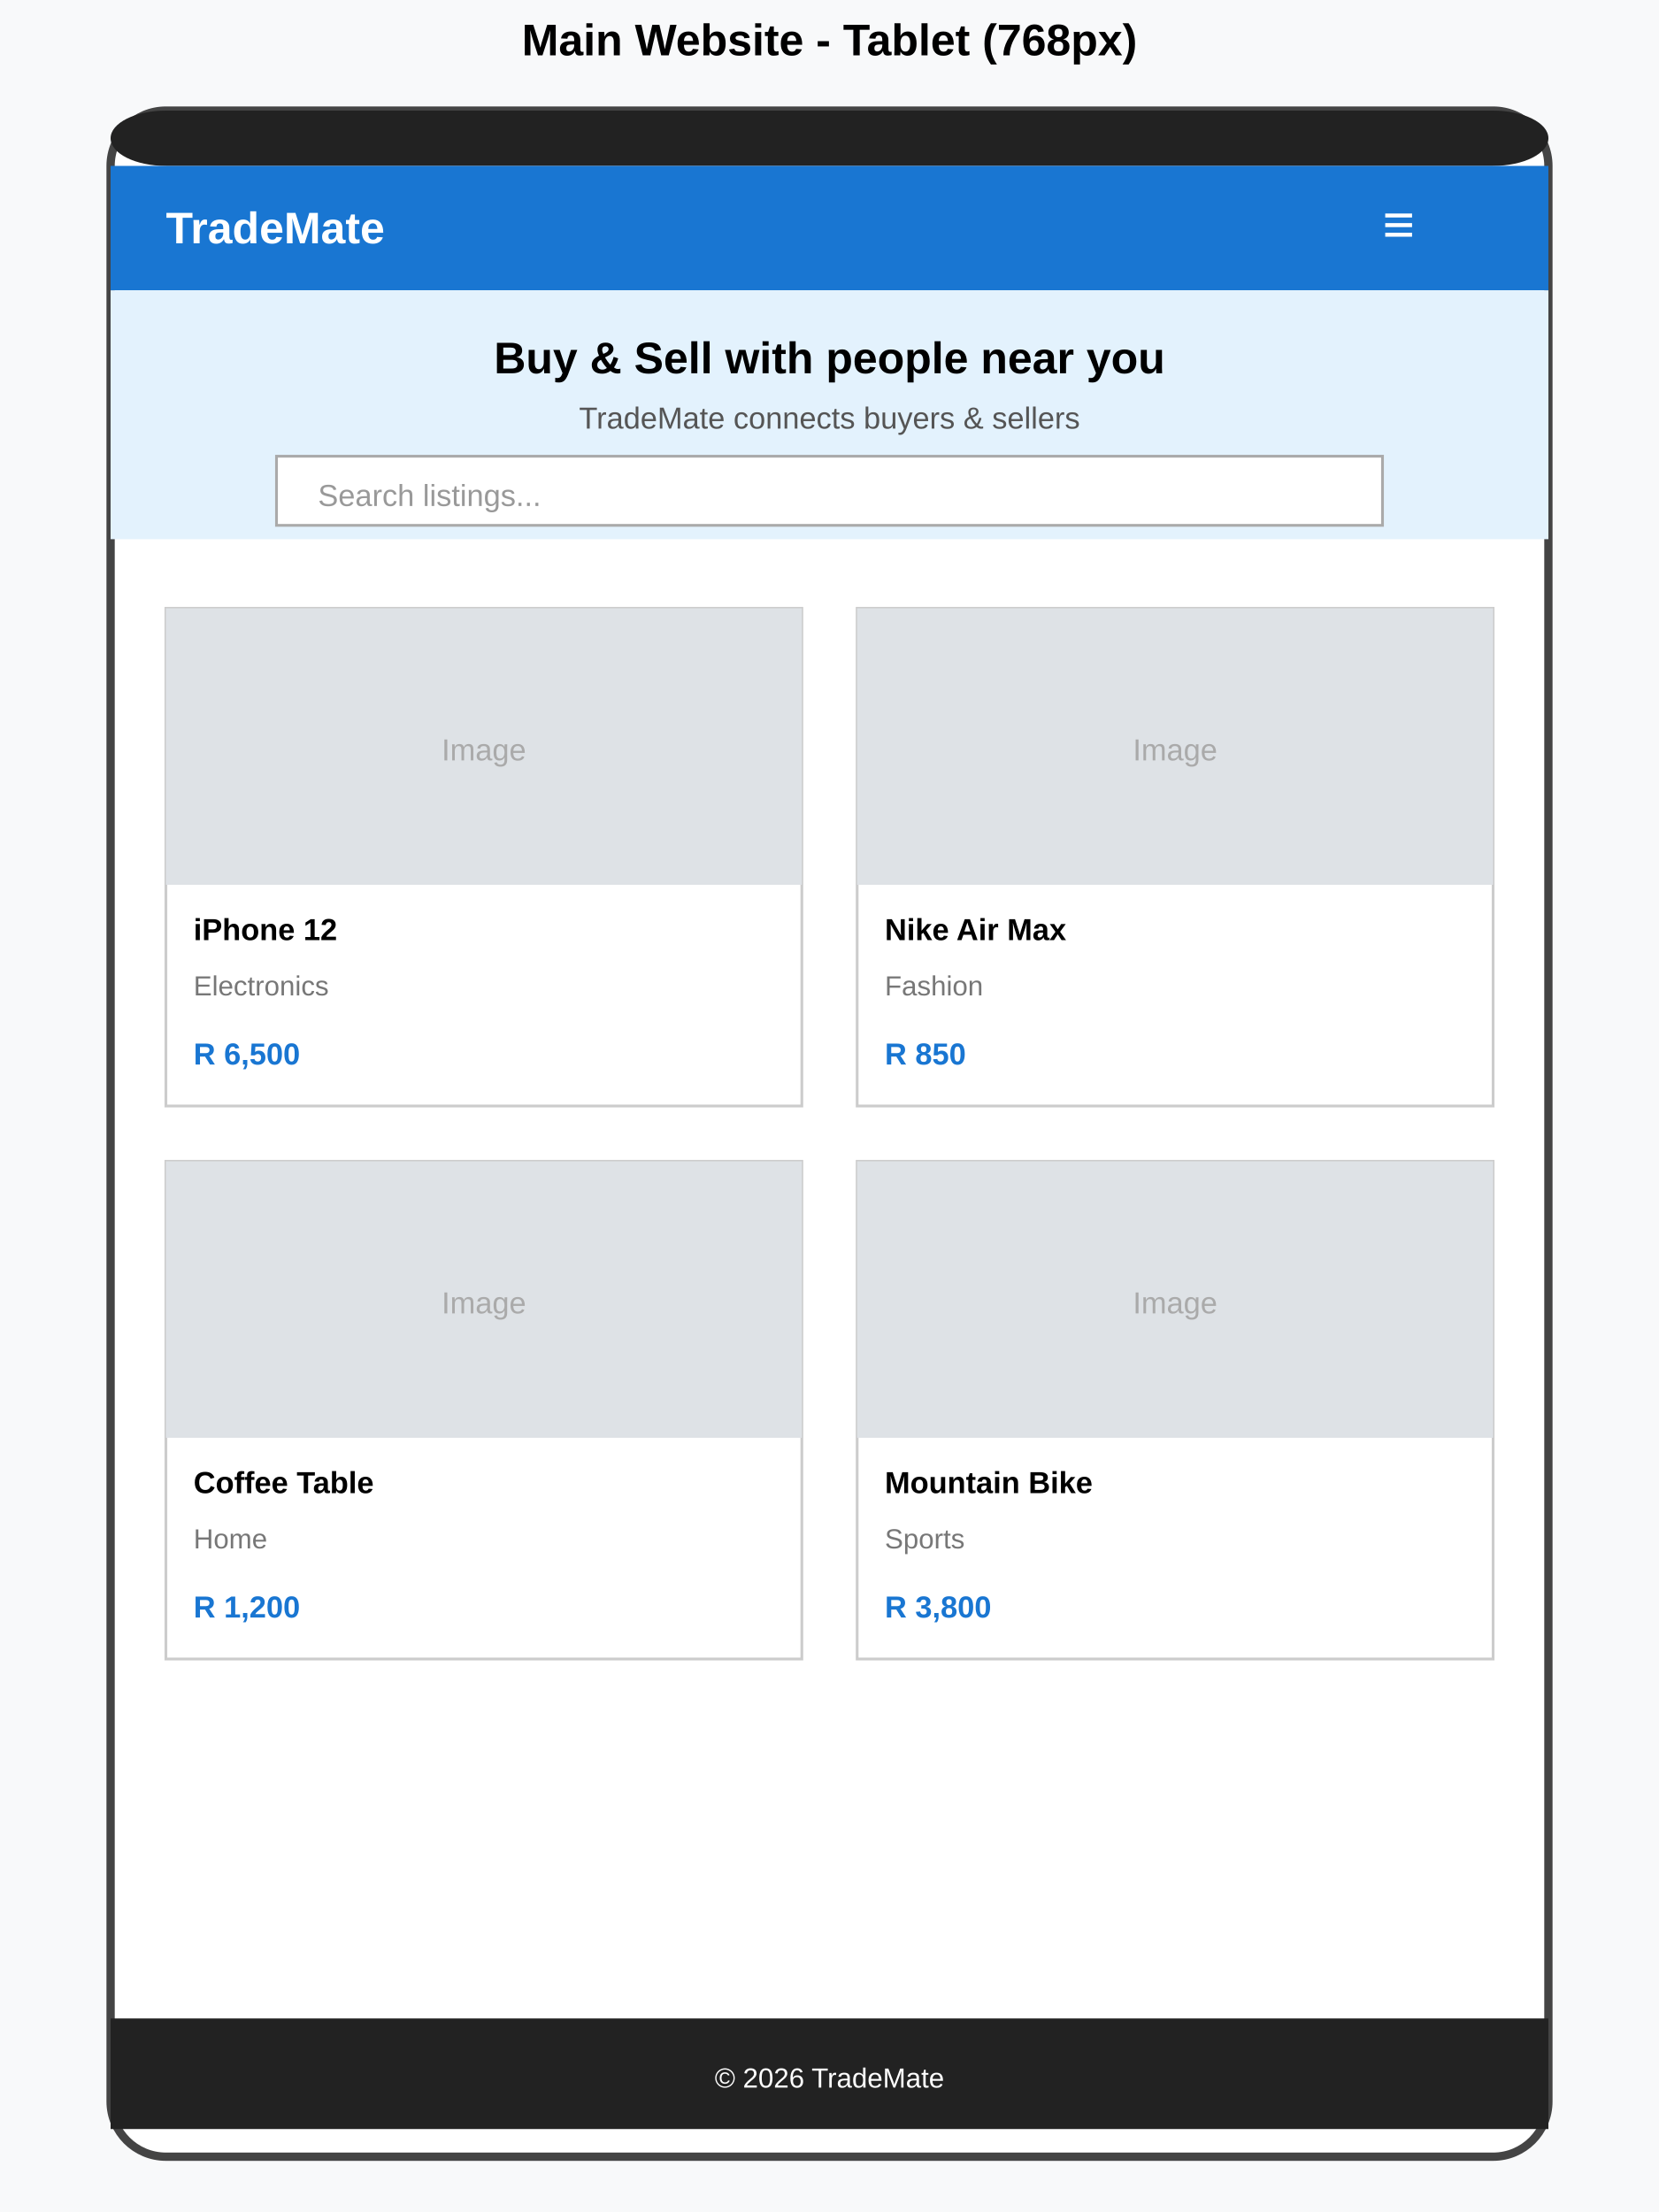
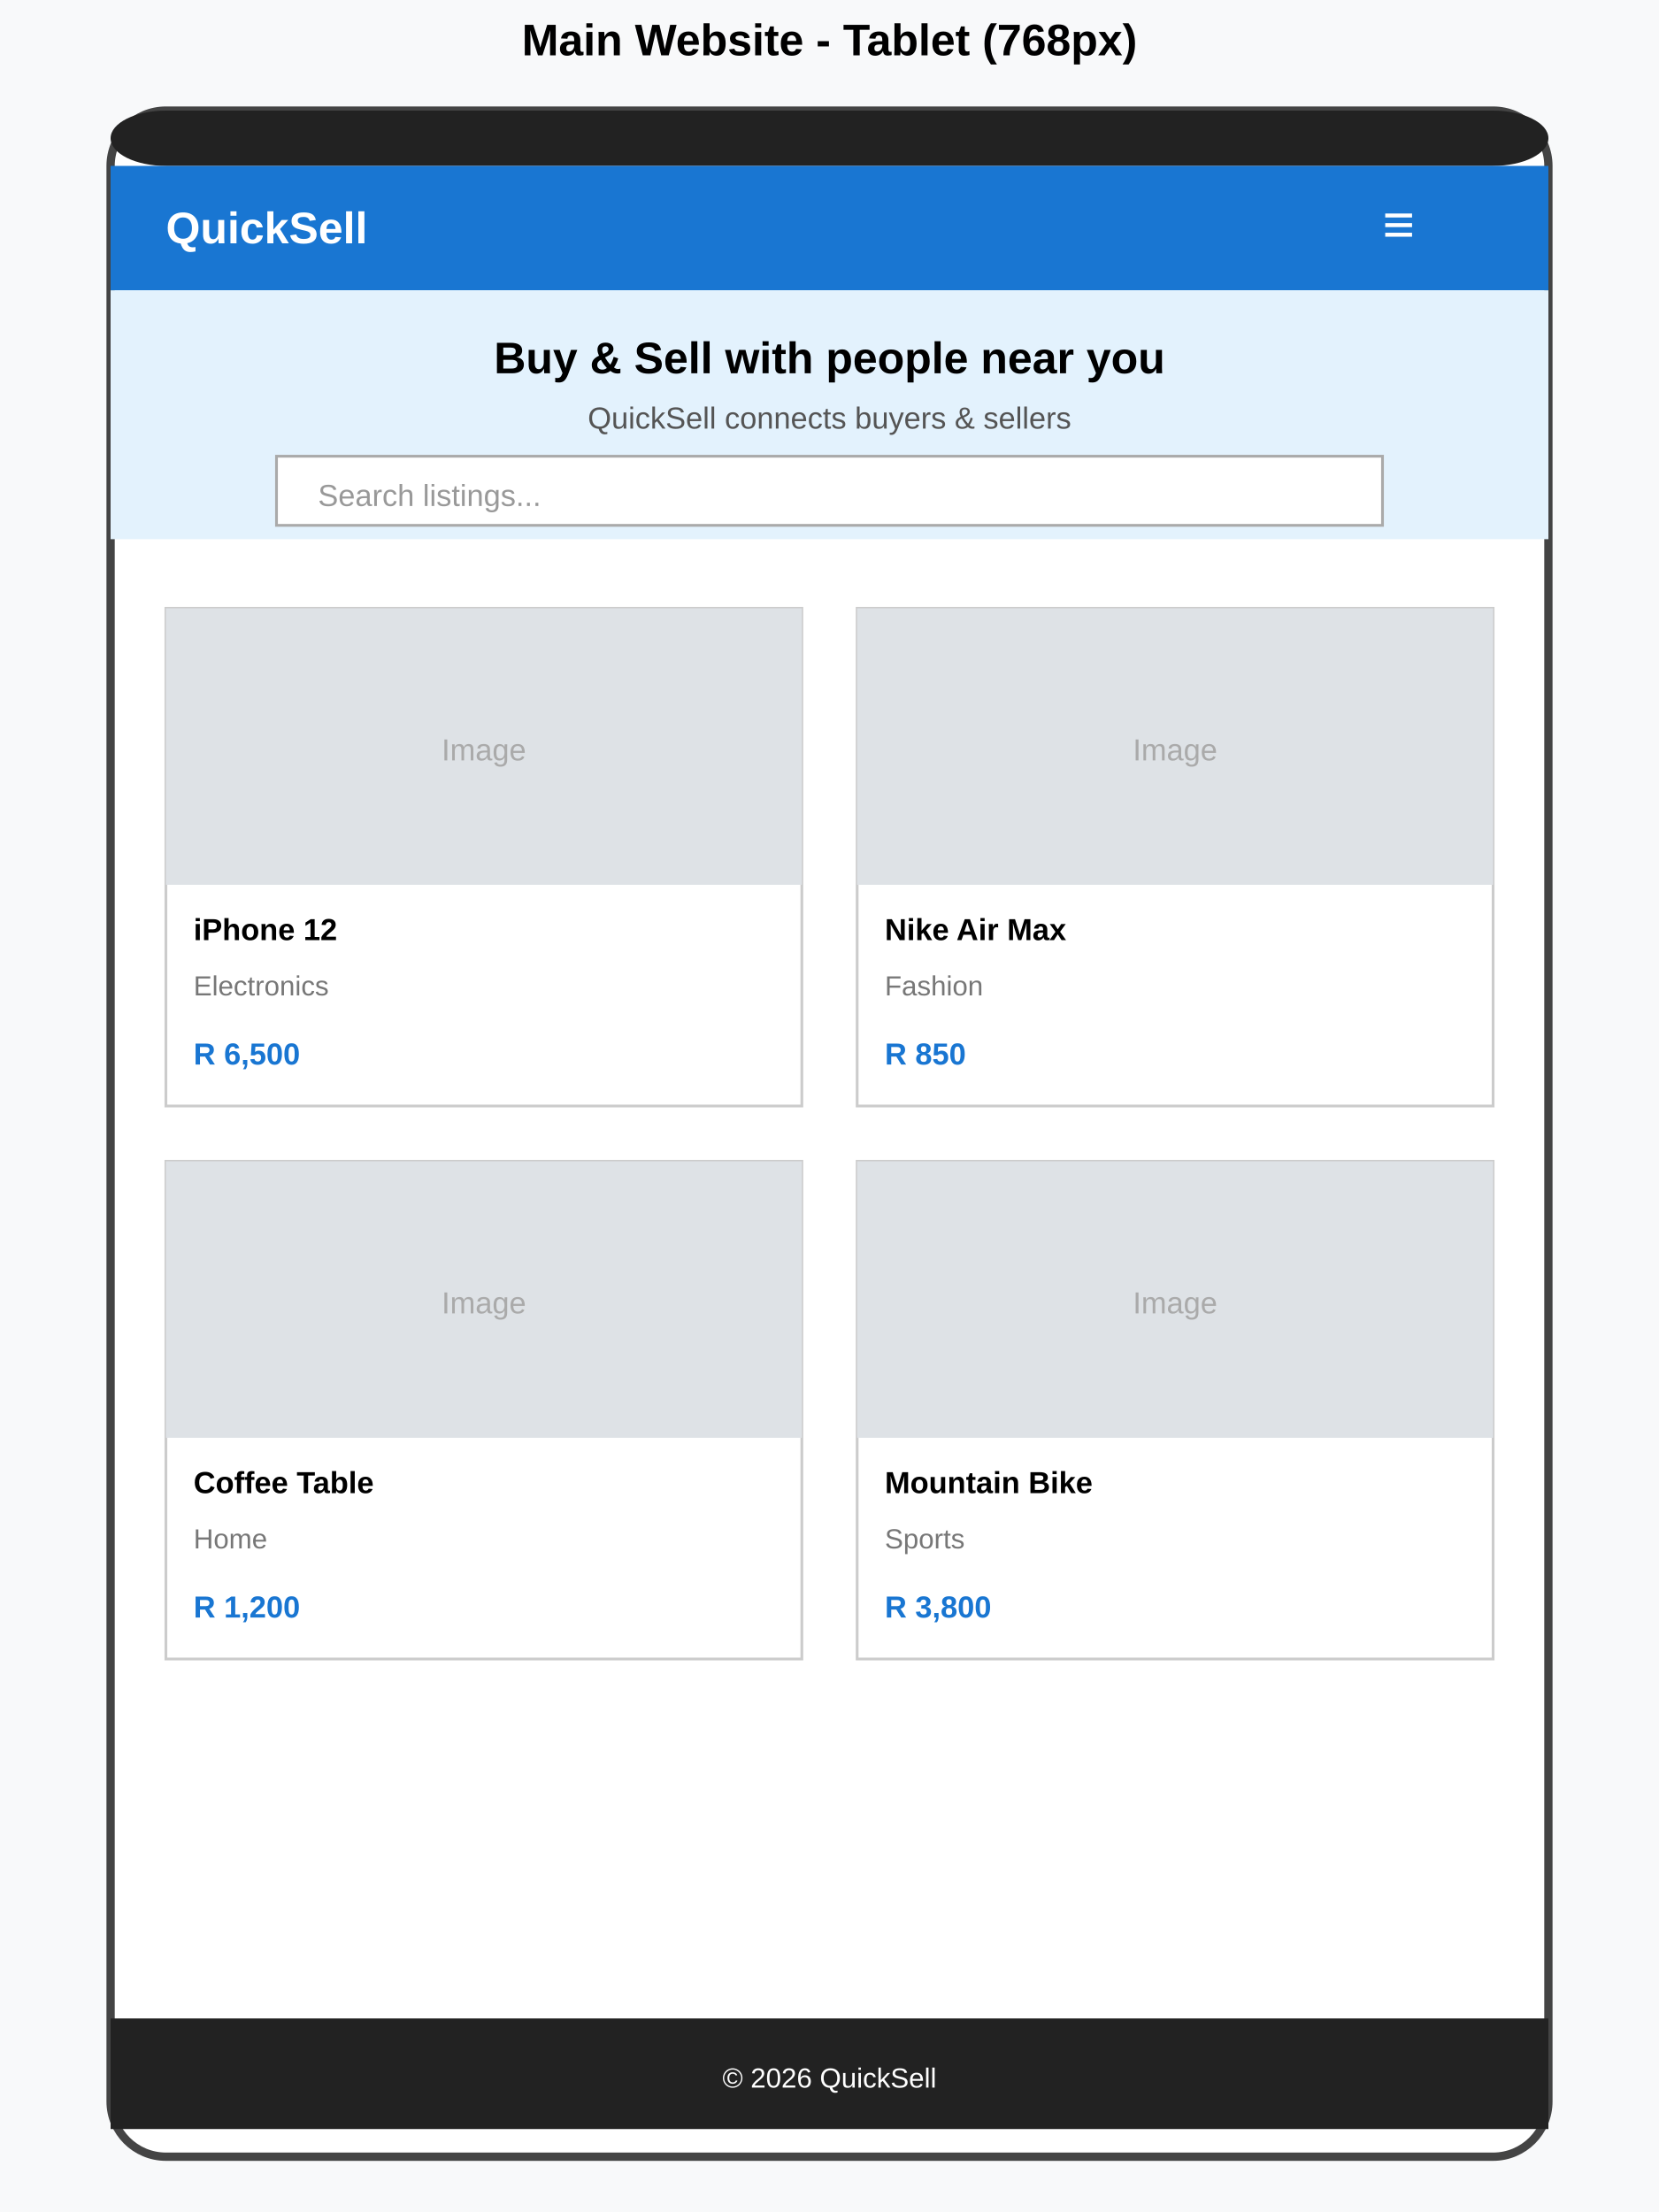
<svg xmlns="http://www.w3.org/2000/svg" viewBox="0 0 600 800" font-family="Arial, sans-serif" font-size="11">
  <rect width="600" height="800" fill="#f8f9fa" />
  <text x="300" y="20" text-anchor="middle" font-size="16" font-weight="bold">Main Website - Tablet (768px)</text>
  <rect x="40" y="40" width="520" height="740" fill="#fff" stroke="#444" stroke-width="3" rx="20" />
  <rect x="40" y="40" width="520" height="20" fill="#222" rx="20" />
  <rect x="40" y="60" width="520" height="45" fill="#1976d2" />
-   <text x="60" y="88" fill="#fff" font-size="16" font-weight="bold">TradeMate</text>
+   <text x="60" y="88" fill="#fff" font-size="16" font-weight="bold">QuickSell</text>
  <text x="500" y="88" fill="#fff" font-size="20">≡</text>
  <rect x="40" y="105" width="520" height="90" fill="#e3f2fd" />
  <text x="300" y="135" text-anchor="middle" font-size="16" font-weight="bold">Buy &amp; Sell with people near you</text>
-   <text x="300" y="155" text-anchor="middle" font-size="11" fill="#555">TradeMate connects buyers &amp; sellers</text>
+   <text x="300" y="155" text-anchor="middle" font-size="11" fill="#555">QuickSell connects buyers &amp; sellers</text>
  <rect x="100" y="165" width="400" height="25" fill="#fff" stroke="#aaa" />
  <text x="115" y="183" fill="#999" font-size="11">Search listings...</text>
  <g>
    <rect x="60" y="220" width="230" height="180" fill="#fff" stroke="#ccc" />
    <rect x="60" y="220" width="230" height="100" fill="#dee2e6" />
    <text x="175" y="275" text-anchor="middle" fill="#aaa">Image</text>
    <text x="70" y="340" font-weight="bold">iPhone 12</text>
    <text x="70" y="360" font-size="10" fill="#777">Electronics</text>
    <text x="70" y="385" fill="#1976d2" font-weight="bold">R 6,500</text>
  </g>
  <g>
    <rect x="310" y="220" width="230" height="180" fill="#fff" stroke="#ccc" />
    <rect x="310" y="220" width="230" height="100" fill="#dee2e6" />
    <text x="425" y="275" text-anchor="middle" fill="#aaa">Image</text>
    <text x="320" y="340" font-weight="bold">Nike Air Max</text>
    <text x="320" y="360" font-size="10" fill="#777">Fashion</text>
    <text x="320" y="385" fill="#1976d2" font-weight="bold">R 850</text>
  </g>
  <g>
    <rect x="60" y="420" width="230" height="180" fill="#fff" stroke="#ccc" />
    <rect x="60" y="420" width="230" height="100" fill="#dee2e6" />
    <text x="175" y="475" text-anchor="middle" fill="#aaa">Image</text>
    <text x="70" y="540" font-weight="bold">Coffee Table</text>
    <text x="70" y="560" font-size="10" fill="#777">Home</text>
    <text x="70" y="585" fill="#1976d2" font-weight="bold">R 1,200</text>
  </g>
  <g>
    <rect x="310" y="420" width="230" height="180" fill="#fff" stroke="#ccc" />
    <rect x="310" y="420" width="230" height="100" fill="#dee2e6" />
    <text x="425" y="475" text-anchor="middle" fill="#aaa">Image</text>
    <text x="320" y="540" font-weight="bold">Mountain Bike</text>
    <text x="320" y="560" font-size="10" fill="#777">Sports</text>
    <text x="320" y="585" fill="#1976d2" font-weight="bold">R 3,800</text>
  </g>
  <rect x="40" y="730" width="520" height="40" fill="#222" />
-   <text x="300" y="755" text-anchor="middle" fill="#fff" font-size="10">© 2026 TradeMate</text>
+   <text x="300" y="755" text-anchor="middle" fill="#fff" font-size="10">© 2026 QuickSell</text>
</svg>
